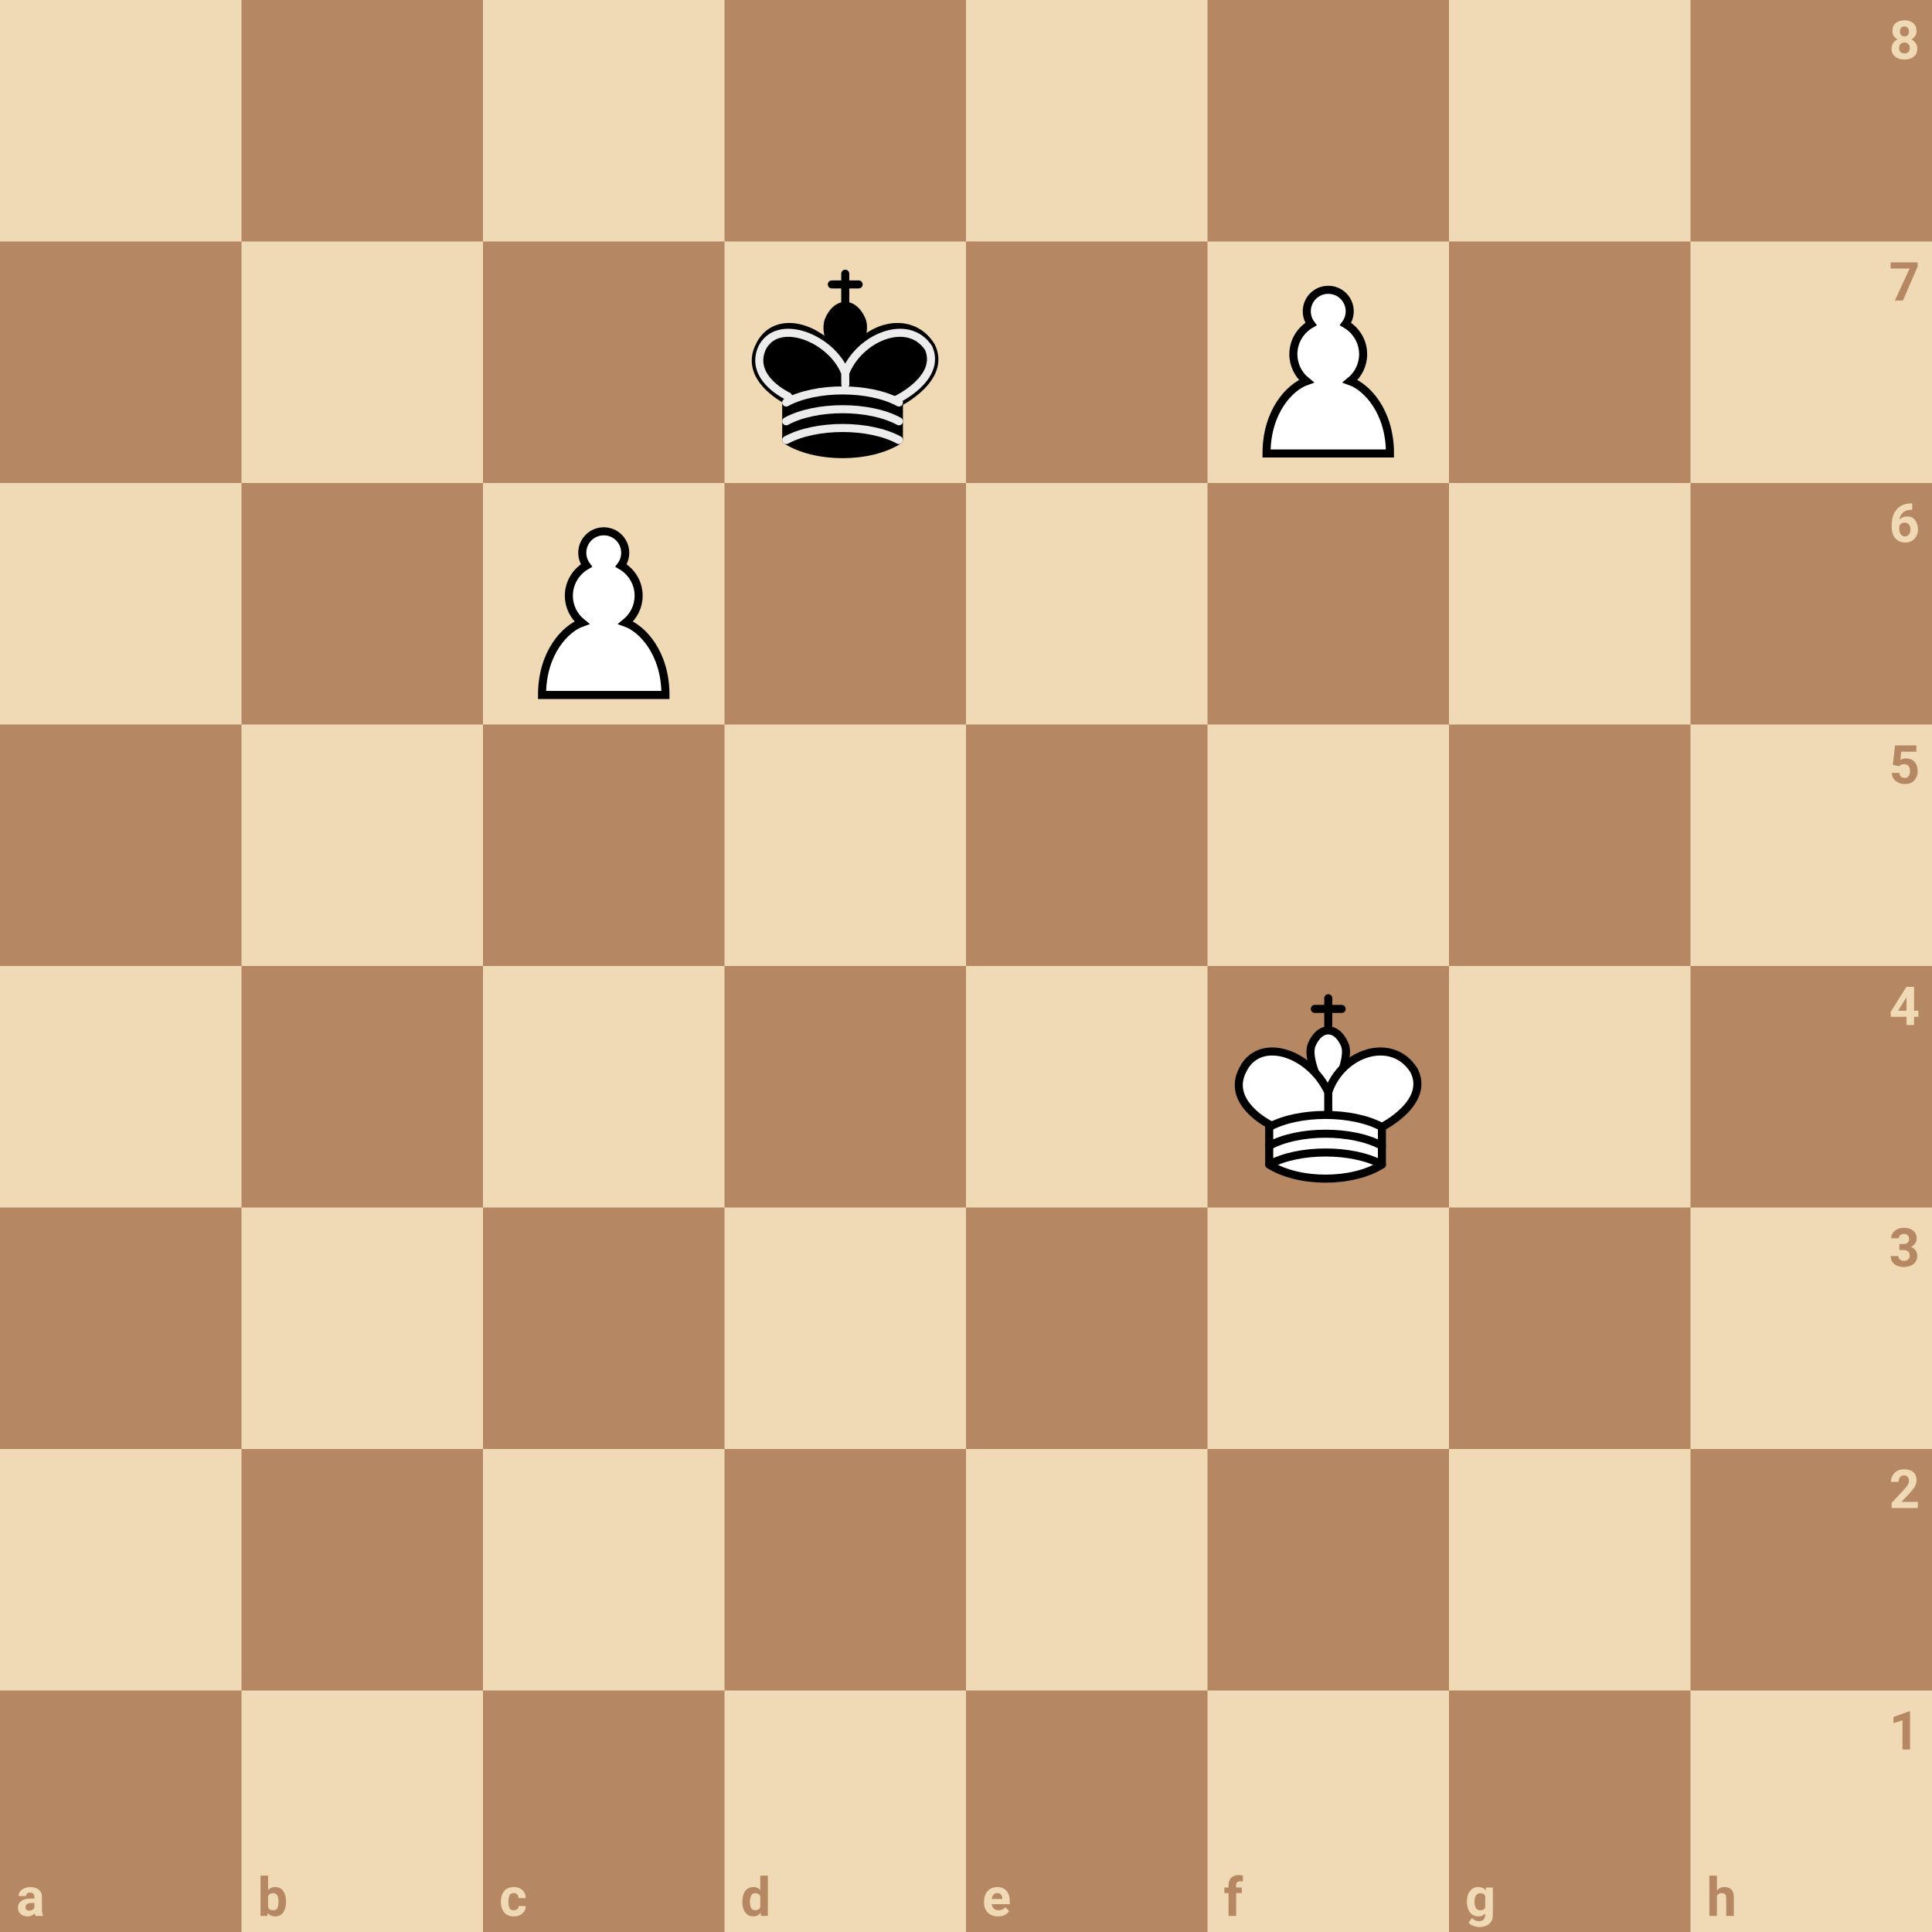
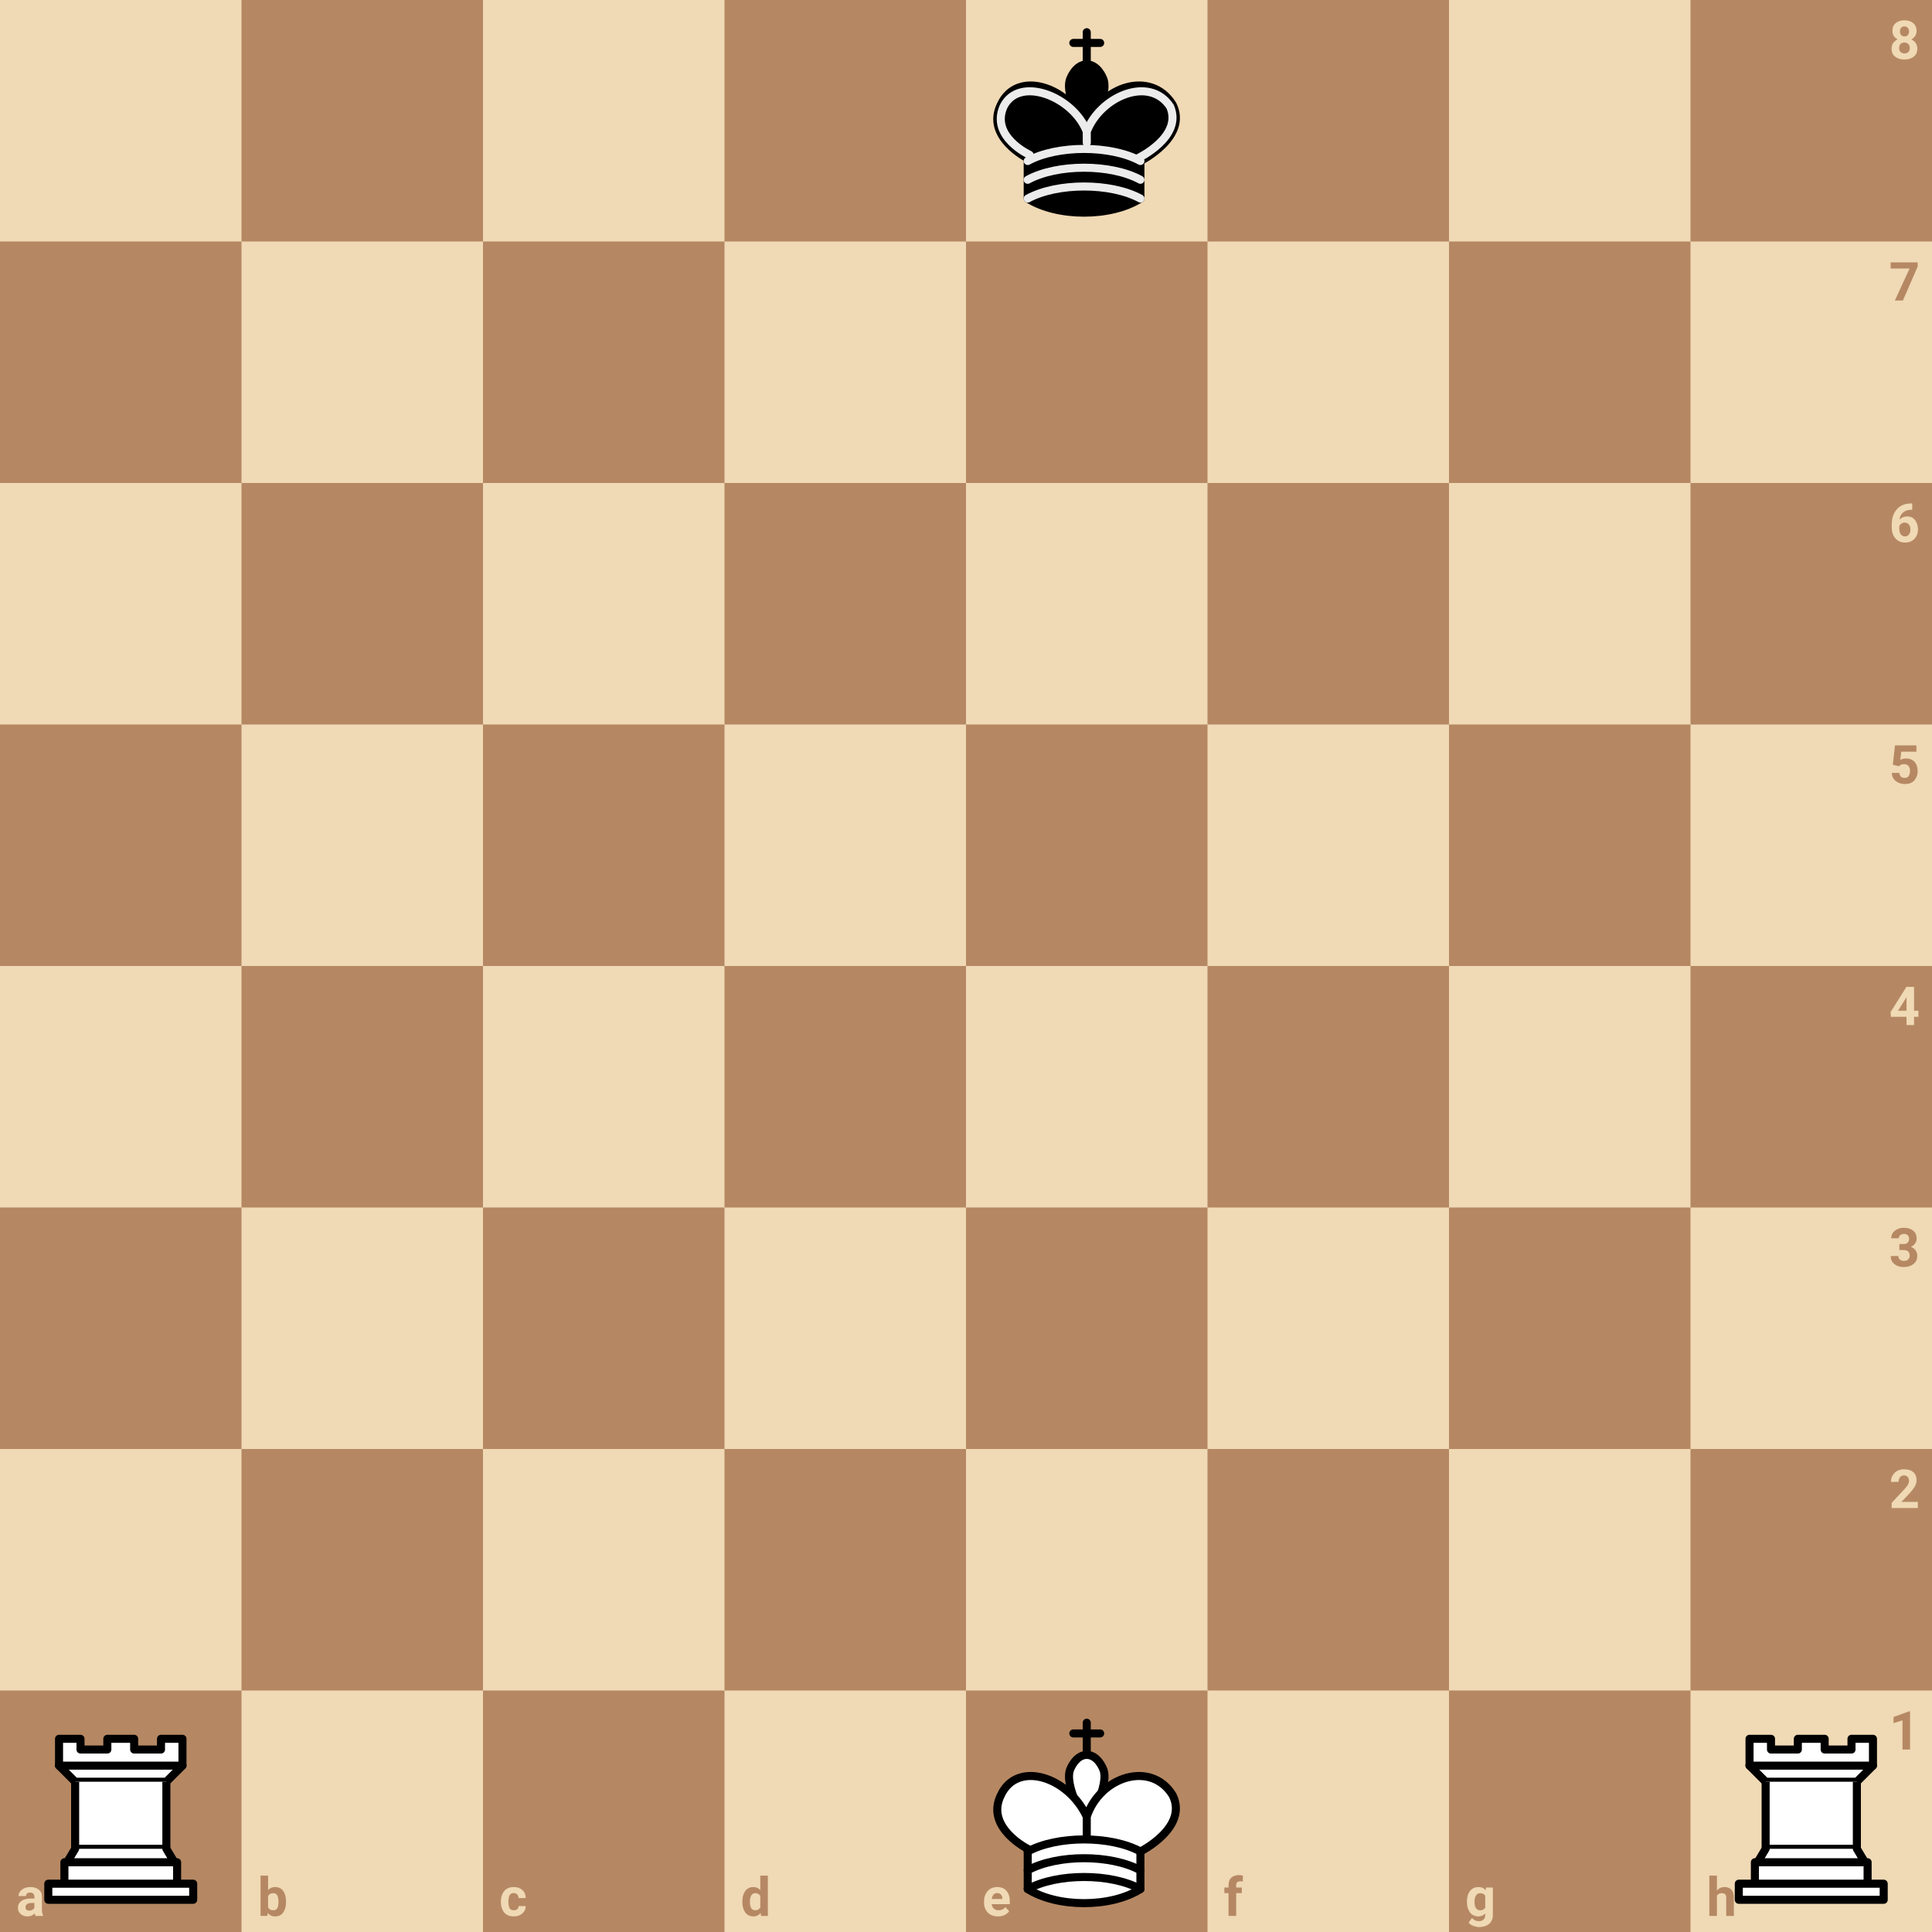
<svg xmlns="http://www.w3.org/2000/svg" viewBox="0 0 360 360" width="100%" height="100%">
  <defs>
    <g id="wP">
      <path d="M22.5 9c-2.21 0-4 1.79-4 4 0 .89.29 1.71.78 2.38C17.33 16.5 16 18.59 16 21c0 2.03.94 3.84 2.41 5.03-3 1.06-7.41 5.55-7.41 13.47h23c0-7.92-4.41-12.41-7.41-13.47 1.47-1.19 2.41-3 2.41-5.03 0-2.41-1.33-4.5-3.28-5.62.49-.67.78-1.49.78-2.38 0-2.21-1.79-4-4-4z" fill="#fff" stroke="#000" stroke-width="1.5" stroke-linecap="round" />
    </g>
    <g id="wN" fill="none" fill-rule="evenodd" stroke="#000" stroke-width="1.5" stroke-linecap="round" stroke-linejoin="round">
      <path d="M22 10c10.5 1 16.5 8 16 29H15c0-9 10-6.5 8-21" fill="#fff" />
      <path d="M24 18c.38 2.91-5.55 7.37-8 9-3 2-2.82 4.34-5 4-1.042-.94 1.41-3.04 0-3-1 0 .19 1.23-1 2-1 0-4.003 1-4-4 0-2 6-12 6-12s1.89-1.9 2-3.5c-.73-.994-.5-2-.5-3 1-1 3 2.5 3 2.5h2s.78-1.992 2.5-3c1 0 1 3 1 3" fill="#fff" />
      <path d="M9.5 25.5a.5.5 0 1 1-1 0 .5.5 0 1 1 1 0zm5.433-9.75a.5 1.5 30 1 1-.866-.5.5 1.5 30 1 1 .866.5z" fill="#000" />
    </g>
    <g id="wB" fill="none" fill-rule="evenodd" stroke="#000" stroke-width="1.5" stroke-linecap="round" stroke-linejoin="round">
      <g fill="#fff" stroke-linecap="butt">
        <path d="M9 36c3.39-.97 10.11.43 13.5-2 3.39 2.43 10.11 1.03 13.5 2 0 0 1.65.54 3 2-.68.97-1.65.99-3 .5-3.39-.97-10.11.46-13.5-1-3.39 1.46-10.11.03-13.5 1-1.354.49-2.323.47-3-.5 1.354-1.94 3-2 3-2z" />
        <path d="M15 32c2.5 2.5 12.5 2.5 15 0 .5-1.5 0-2 0-2 0-2.5-2.5-4-2.5-4 5.5-1.5 6-11.5-5-15.5-11 4-10.5 14-5 15.5 0 0-2.5 1.5-2.5 4 0 0-.5.5 0 2z" />
        <path d="M25 8a2.5 2.5 0 1 1-5 0 2.5 2.5 0 1 1 5 0z" />
      </g>
      <path d="M17.5 26h10M15 30h15m-7.5-14.5v5M20 18h5" stroke-linejoin="miter" />
    </g>
    <g id="wR" fill="#fff" fill-rule="evenodd" stroke="#000" stroke-width="1.5" stroke-linecap="round" stroke-linejoin="round">
      <path d="M9 39h27v-3H9v3zm3-3v-4h21v4H12zm-1-22V9h4v2h5V9h5v2h5V9h4v5" stroke-linecap="butt" />
      <path d="M34 14l-3 3H14l-3-3" />
      <path d="M31 17v12.5H14V17" stroke-linecap="butt" stroke-linejoin="miter" />
      <path d="M31 29.5l1.5 2.5h-20l1.5-2.5" />
      <path d="M11 14h23" fill="none" stroke-linejoin="miter" />
    </g>
    <g id="wQ" fill="#fff" fill-rule="evenodd" stroke="#000" stroke-width="1.5" stroke-linecap="round" stroke-linejoin="round">
      <path d="M8 12a2 2 0 1 1-4 0 2 2 0 1 1 4 0zm16.5-4.5a2 2 0 1 1-4 0 2 2 0 1 1 4 0zM41 12a2 2 0 1 1-4 0 2 2 0 1 1 4 0zM16 8.5a2 2 0 1 1-4 0 2 2 0 1 1 4 0zM33 9a2 2 0 1 1-4 0 2 2 0 1 1 4 0z" />
      <path d="M9 26c8.5-1.5 21-1.5 27 0l2-12-7 11V11l-5.5 13.5-3-15-3 15-5.5-14V25L7 14l2 12z" stroke-linecap="butt" />
      <path d="M9 26c0 2 1.5 2 2.5 4 1 1.5 1 1 .5 3.5-1.5 1-1.5 2.5-1.5 2.5-1.5 1.5.5 2.5.5 2.5 6.5 1 16.5 1 23 0 0 0 1.5-1 0-2.5 0 0 .5-1.5-1-2.5-.5-2.5-.5-2 .5-3.5 1-2 2.5-2 2.5-4-8.5-1.5-18.5-1.5-27 0z" stroke-linecap="butt" />
      <path d="M11.5 30c3.5-1 18.5-1 22 0M12 33.5c6-1 15-1 21 0" fill="none" />
    </g>
    <g id="wK" fill="none" fill-rule="evenodd" stroke="#000" stroke-width="1.5" stroke-linecap="round" stroke-linejoin="round">
      <path d="M22.5 11.63V6M20 8h5" stroke-linejoin="miter" />
      <path d="M22.5 25s4.5-7.5 3-10.5c0 0-1-2.5-3-2.5s-3 2.5-3 2.5c-1.5 3 3 10.5 3 10.5" fill="#fff" stroke-linecap="butt" stroke-linejoin="miter" />
      <path d="M11.5 37c5.5 3.5 15.5 3.5 21 0v-7s9-4.5 6-10.5c-4-6.5-13.5-3.5-16 4V27v-3.5c-3.5-7.5-13-10.5-16-4-3 6 5 10 5 10V37z" fill="#fff" />
      <path d="M11.5 30c5.5-3 15.5-3 21 0m-21 3.5c5.5-3 15.5-3 21 0m-21 3.5c5.5-3 15.5-3 21 0" />
    </g>
    <g id="bP">
      <path d="M22.5 9c-2.21 0-4 1.79-4 4 0 .89.29 1.71.78 2.38C17.33 16.5 16 18.59 16 21c0 2.03.94 3.84 2.41 5.03-3 1.06-7.41 5.55-7.41 13.47h23c0-7.92-4.41-12.41-7.41-13.47 1.47-1.19 2.41-3 2.41-5.03 0-2.41-1.33-4.5-3.28-5.62.49-.67.78-1.49.78-2.38 0-2.21-1.79-4-4-4z" fill="#000" stroke="#000" stroke-width="1.5" stroke-linecap="round" />
    </g>
    <g id="bN" fill="none" fill-rule="evenodd" stroke="#000" stroke-width="1.5" stroke-linecap="round" stroke-linejoin="round">
      <path d="M22 10c10.5 1 16.5 8 16 29H15c0-9 10-6.5 8-21" fill="#000" />
      <path d="M24 18c.38 2.91-5.55 7.37-8 9-3 2-2.82 4.34-5 4-1.042-.94 1.41-3.04 0-3-1 0 .19 1.23-1 2-1 0-4.003 1-4-4 0-2 6-12 6-12s1.89-1.9 2-3.5c-.73-.994-.5-2-.5-3 1-1 3 2.5 3 2.5h2s.78-1.992 2.5-3c1 0 1 3 1 3" fill="#000" />
      <path d="M9.5 25.5a.5.5 0 1 1-1 0 .5.5 0 1 1 1 0zm5.433-9.75a.5 1.5 30 1 1-.866-.5.5 1.5 30 1 1 .866.5z" fill="#ececec" stroke="#ececec" />
      <path d="M24.55 10.4l-.45 1.45.5.15c3.15 1 5.65 2.49 7.9 6.75S35.75 29.06 35.25 39l-.05.5h2.25l.05-.5c.5-10.06-.88-16.85-3.25-21.34-2.37-4.49-5.79-6.64-9.19-7.16l-.51-.1z" fill="#ececec" stroke="none" />
    </g>
    <g id="bB" fill="none" fill-rule="evenodd" stroke="#000" stroke-width="1.5" stroke-linecap="round" stroke-linejoin="round">
      <g fill="#000" stroke-linecap="butt">
        <path d="M9 36c3.39-.97 10.11.43 13.5-2 3.39 2.43 10.11 1.03 13.5 2 0 0 1.65.54 3 2-.68.97-1.65.99-3 .5-3.39-.97-10.11.46-13.5-1-3.39 1.46-10.11.03-13.5 1-1.354.49-2.323.47-3-.5 1.354-1.94 3-2 3-2z" />
        <path d="M15 32c2.5 2.5 12.5 2.5 15 0 .5-1.5 0-2 0-2 0-2.5-2.5-4-2.5-4 5.5-1.5 6-11.5-5-15.5-11 4-10.5 14-5 15.5 0 0-2.5 1.5-2.5 4 0 0-.5.5 0 2z" />
        <path d="M25 8a2.5 2.5 0 1 1-5 0 2.5 2.5 0 1 1 5 0z" />
      </g>
      <path d="M17.5 26h10M15 30h15m-7.5-14.5v5M20 18h5" stroke="#ececec" stroke-linejoin="miter" />
    </g>
    <g id="bR" fill-rule="evenodd" stroke="#000" stroke-width="1.5" stroke-linecap="round" stroke-linejoin="round">
      <path d="M9 39h27v-3H9v3zm3.5-7l1.5-2.5h17l1.5 2.5h-20zm-.5 4v-4h21v4H12z" stroke-linecap="butt" fill="#000" />
      <path d="M14 29.5v-13h17v13H14z" stroke-linecap="butt" stroke-linejoin="miter" fill="#000" />
      <path d="M14 16.5L11 14h23l-3 2.5H14zM11 14V9h4v2h5V9h5v2h5V9h4v5H11z" stroke-linecap="butt" fill="#000" />
      <path d="M12 35.5h21m-20-4h19m-18-2h17m-17-13h17M11 14h23" fill="none" stroke="#ececec" stroke-width="1" stroke-linejoin="miter" />
    </g>
    <g id="bQ" fill-rule="evenodd" stroke="#000" stroke-width="1.5" stroke-linecap="round" stroke-linejoin="round">
      <g stroke="none" fill="#000">
        <circle cx="6" cy="12" r="2.75" />
        <circle cx="14" cy="9" r="2.75" />
        <circle cx="22.5" cy="8" r="2.75" />
        <circle cx="31" cy="9" r="2.75" />
        <circle cx="39" cy="12" r="2.75" />
      </g>
      <path d="M9 26c8.5-1.5 21-1.5 27 0l2.5-12.5L31 25l-.3-14.1-5.2 13.6-3-14.5-3 14.5-5.2-13.6L14 25 6.5 13.5 9 26z" stroke-linecap="butt" fill="#000" />
      <path d="M9 26c0 2 1.5 2 2.5 4 1 1.5 1 1 .5 3.5-1.5 1-1.5 2.5-1.5 2.5-1.5 1.5.5 2.5.5 2.5 6.5 1 16.5 1 23 0 0 0 1.5-1 0-2.5 0 0 .5-1.5-1-2.5-.5-2.5-.5-2 .5-3.5 1-2 2.5-2 2.5-4-8.5-1.5-18.5-1.5-27 0z" stroke-linecap="butt" fill="#000" />
      <path d="M11 38.5a35 35 1 0 0 23 0" fill="none" stroke-linecap="butt" />
      <path d="M11 29a35 35 1 0 1 23 0m-21.5 2.5h20m-21 3a35 35 1 0 0 22 0m-23 3a35 35 1 0 0 24 0" fill="none" stroke="#ececec" />
    </g>
    <g id="bK" fill="none" fill-rule="evenodd" stroke="#000" stroke-width="1.5" stroke-linecap="round" stroke-linejoin="round">
      <path d="M22.5 11.63V6" stroke-linejoin="miter" />
      <path d="M22.5 25s4.5-7.5 3-10.5c0 0-1-2.5-3-2.5s-3 2.5-3 2.5c-1.5 3 3 10.5 3 10.5" fill="#000" stroke-linecap="butt" stroke-linejoin="miter" />
      <path d="M11.5 37c5.5 3.5 15.5 3.5 21 0v-7s9-4.5 6-10.5c-4-6.5-13.5-3.5-16 4V27v-3.5c-3.5-7.5-13-10.5-16-4-3 6 5 10 5 10V37z" fill="#000" />
      <path d="M20 8h5" stroke-linejoin="miter" />
      <path d="M32 29.5s8.5-4 6.03-9.65C34.15 14 25 18 22.5 24.5l.01 2.1-.01-2.1C20 18 9.906 14 6.997 19.85c-2.497 5.65 4.853 9 4.853 9" stroke="#ececec" />
      <path d="M11.5 30c5.5-3 15.5-3 21 0m-21 3.5c5.5-3 15.5-3 21 0m-21 3.5c5.5-3 15.5-3 21 0" stroke="#ececec" />
    </g>
  </defs>
  <rect width="360" height="360" fill="#f0d9b5" />
  <g fill="#b58863">
    <rect x="45" y="0" width="45" height="45" />
    <rect x="135" y="0" width="45" height="45" />
    <rect x="225" y="0" width="45" height="45" />
    <rect x="315" y="0" width="45" height="45" />
    <rect x="0" y="45" width="45" height="45" />
    <rect x="90" y="45" width="45" height="45" />
    <rect x="180" y="45" width="45" height="45" />
    <rect x="270" y="45" width="45" height="45" />
    <rect x="45" y="90" width="45" height="45" />
    <rect x="135" y="90" width="45" height="45" />
    <rect x="225" y="90" width="45" height="45" />
    <rect x="315" y="90" width="45" height="45" />
    <rect x="0" y="135" width="45" height="45" />
    <rect x="90" y="135" width="45" height="45" />
    <rect x="180" y="135" width="45" height="45" />
    <rect x="270" y="135" width="45" height="45" />
    <rect x="45" y="180" width="45" height="45" />
    <rect x="135" y="180" width="45" height="45" />
    <rect x="225" y="180" width="45" height="45" />
    <rect x="315" y="180" width="45" height="45" />
    <rect x="0" y="225" width="45" height="45" />
    <rect x="90" y="225" width="45" height="45" />
    <rect x="180" y="225" width="45" height="45" />
    <rect x="270" y="225" width="45" height="45" />
    <rect x="45" y="270" width="45" height="45" />
    <rect x="135" y="270" width="45" height="45" />
    <rect x="225" y="270" width="45" height="45" />
    <rect x="315" y="270" width="45" height="45" />
    <rect x="0" y="315" width="45" height="45" />
    <rect x="90" y="315" width="45" height="45" />
    <rect x="180" y="315" width="45" height="45" />
    <rect x="270" y="315" width="45" height="45" />
  </g>
  <g font-family="-apple-system,BlinkMacSystemFont,'Segoe UI',Roboto,sans-serif" font-size="10" font-weight="bold">
    <text x="3" y="357" fill="#f0d9b5">a</text>
    <text x="48" y="357" fill="#b58863">b</text>
    <text x="93" y="357" fill="#f0d9b5">c</text>
    <text x="138" y="357" fill="#b58863">d</text>
    <text x="183" y="357" fill="#f0d9b5">e</text>
    <text x="228" y="357" fill="#b58863">f</text>
    <text x="273" y="357" fill="#f0d9b5">g</text>
    <text x="318" y="357" fill="#b58863">h</text>
    <text x="352" y="11" fill="#f0d9b5">8</text>
    <text x="352" y="56" fill="#b58863">7</text>
    <text x="352" y="101" fill="#f0d9b5">6</text>
    <text x="352" y="146" fill="#b58863">5</text>
    <text x="352" y="191" fill="#f0d9b5">4</text>
    <text x="352" y="236" fill="#b58863">3</text>
    <text x="352" y="281" fill="#f0d9b5">2</text>
    <text x="352" y="326" fill="#b58863">1</text>
  </g>
  <g>
-     <use href="#bK" x="135" y="45" />
-     <use href="#wP" x="225" y="45" />
-     <use href="#wP" x="90" y="90" />
-     <use href="#wK" x="225" y="180" />
+     <use href="#bK" x="180" y="0" />
+     <use href="#wR" x="0" y="315" />
+     <use href="#wK" x="180" y="315" />
+     <use href="#wR" x="315" y="315" />
  </g>
</svg>
